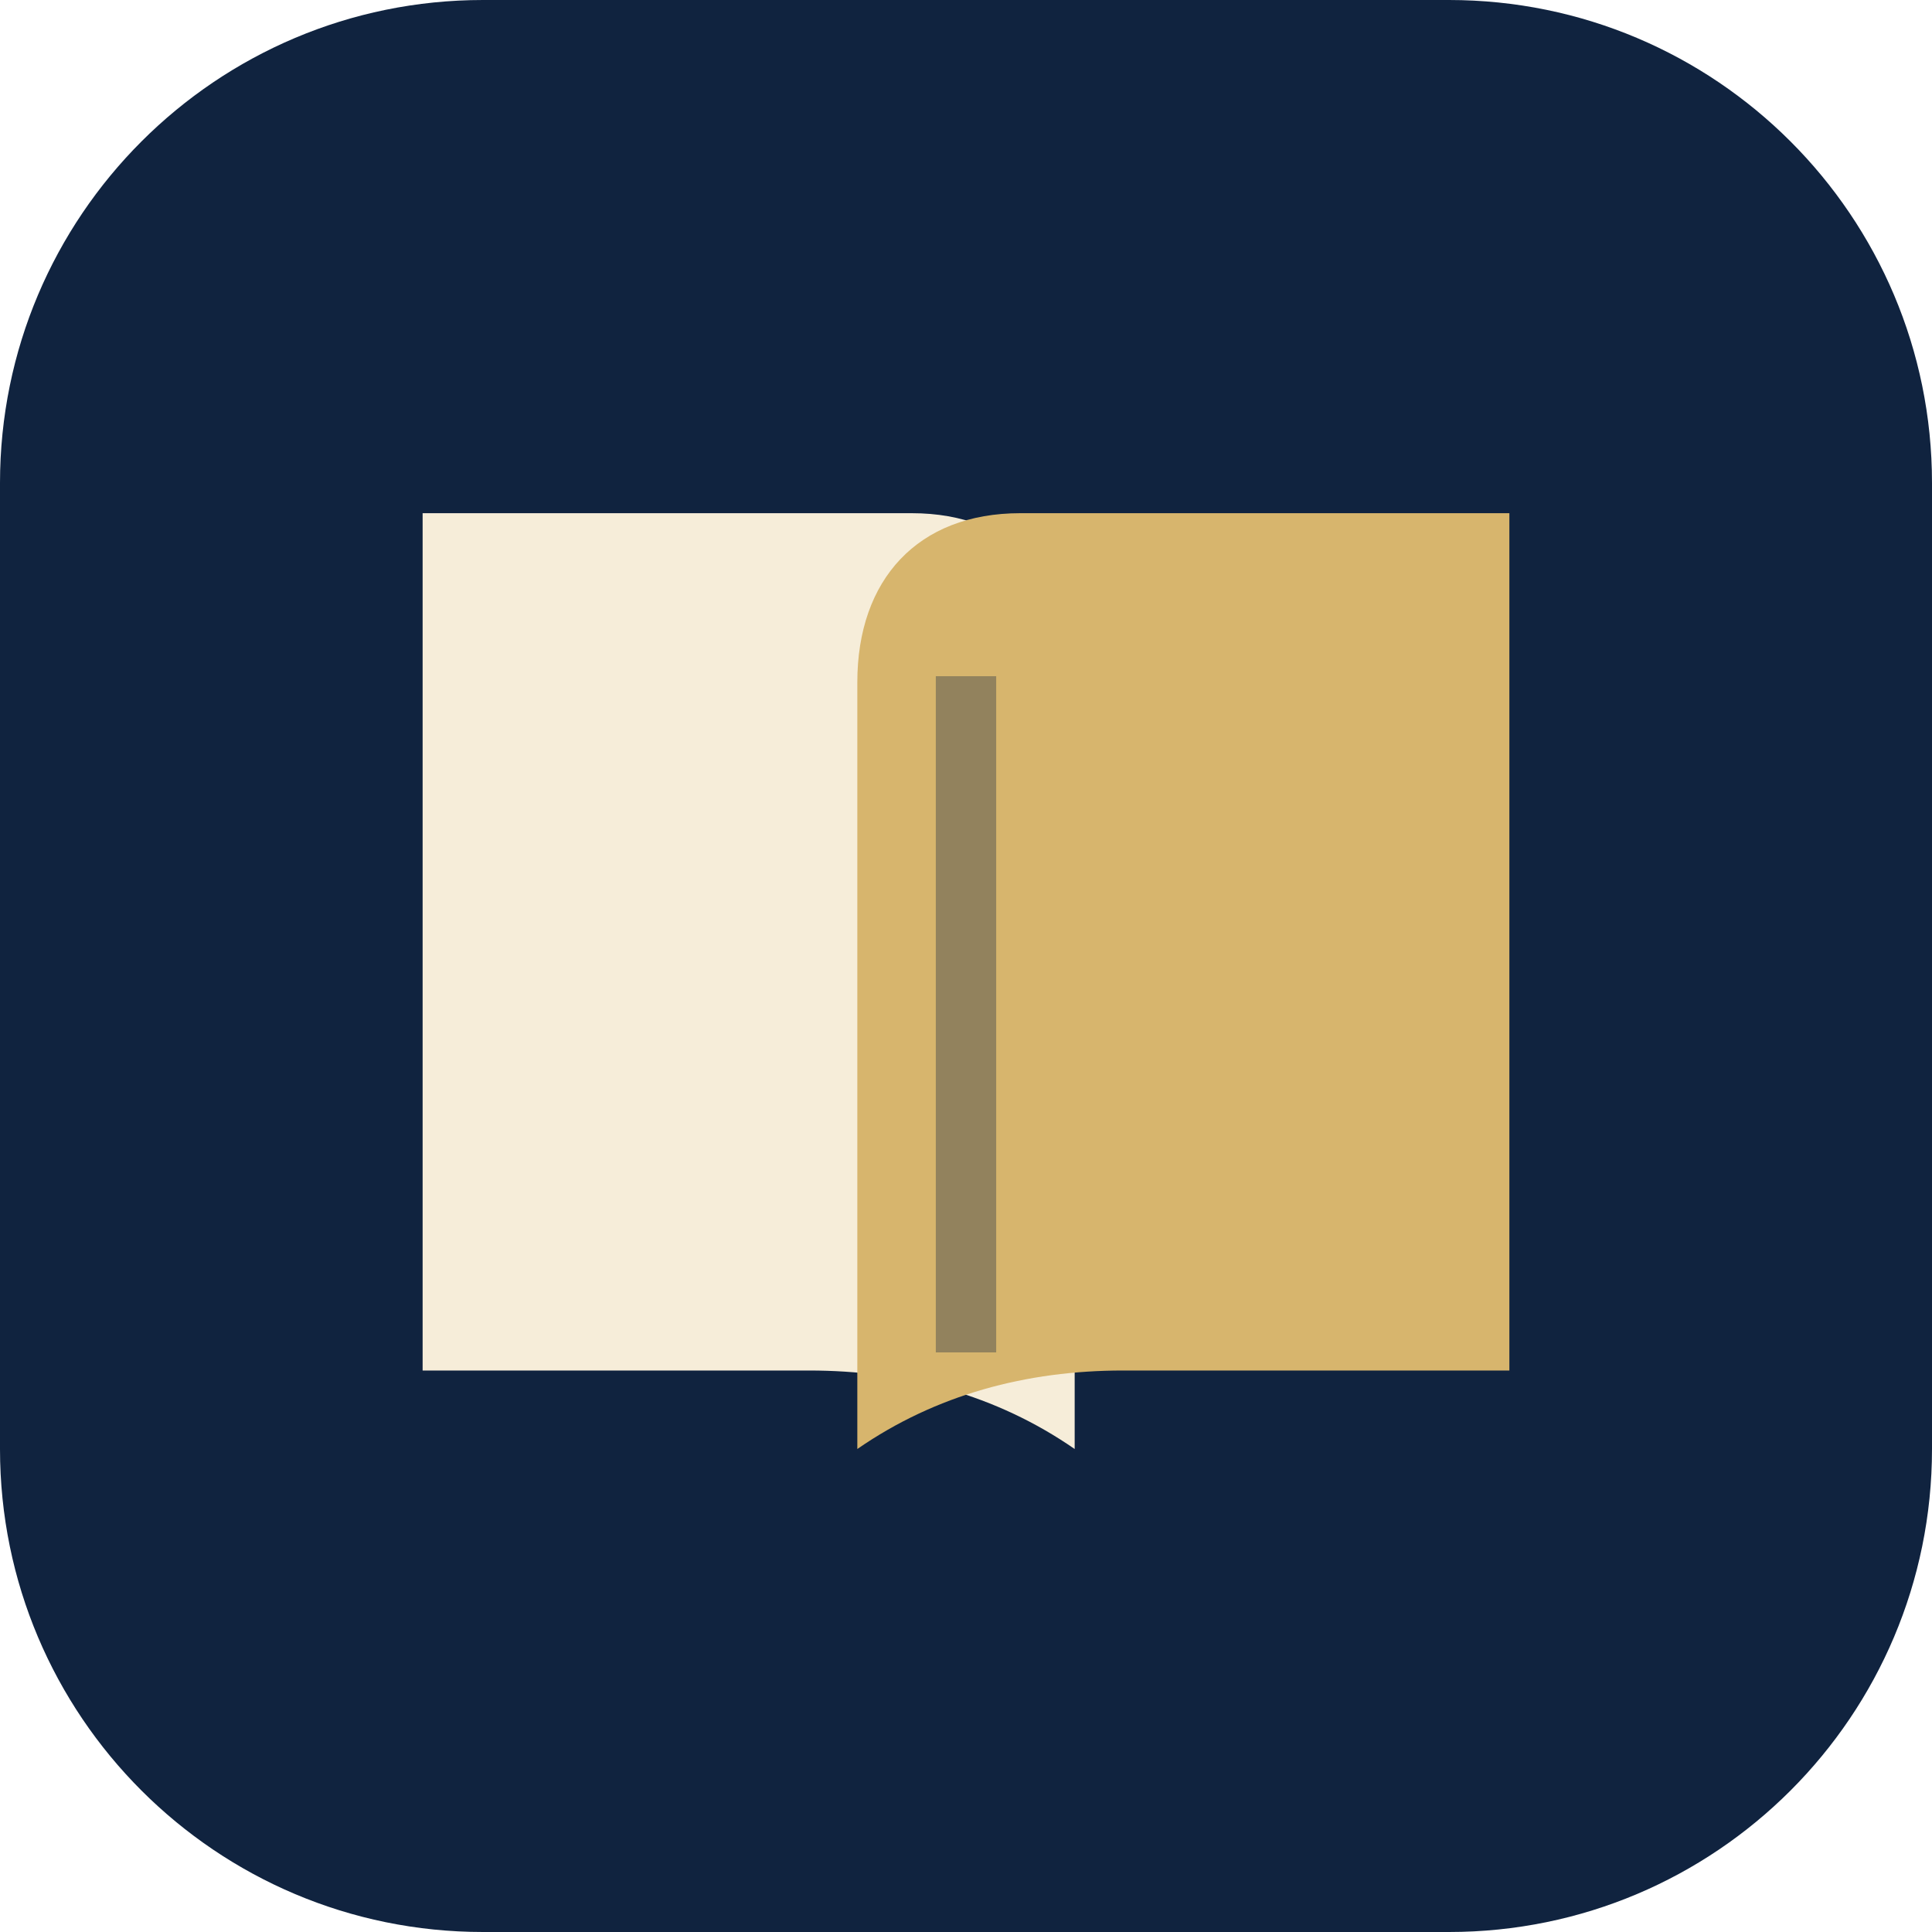
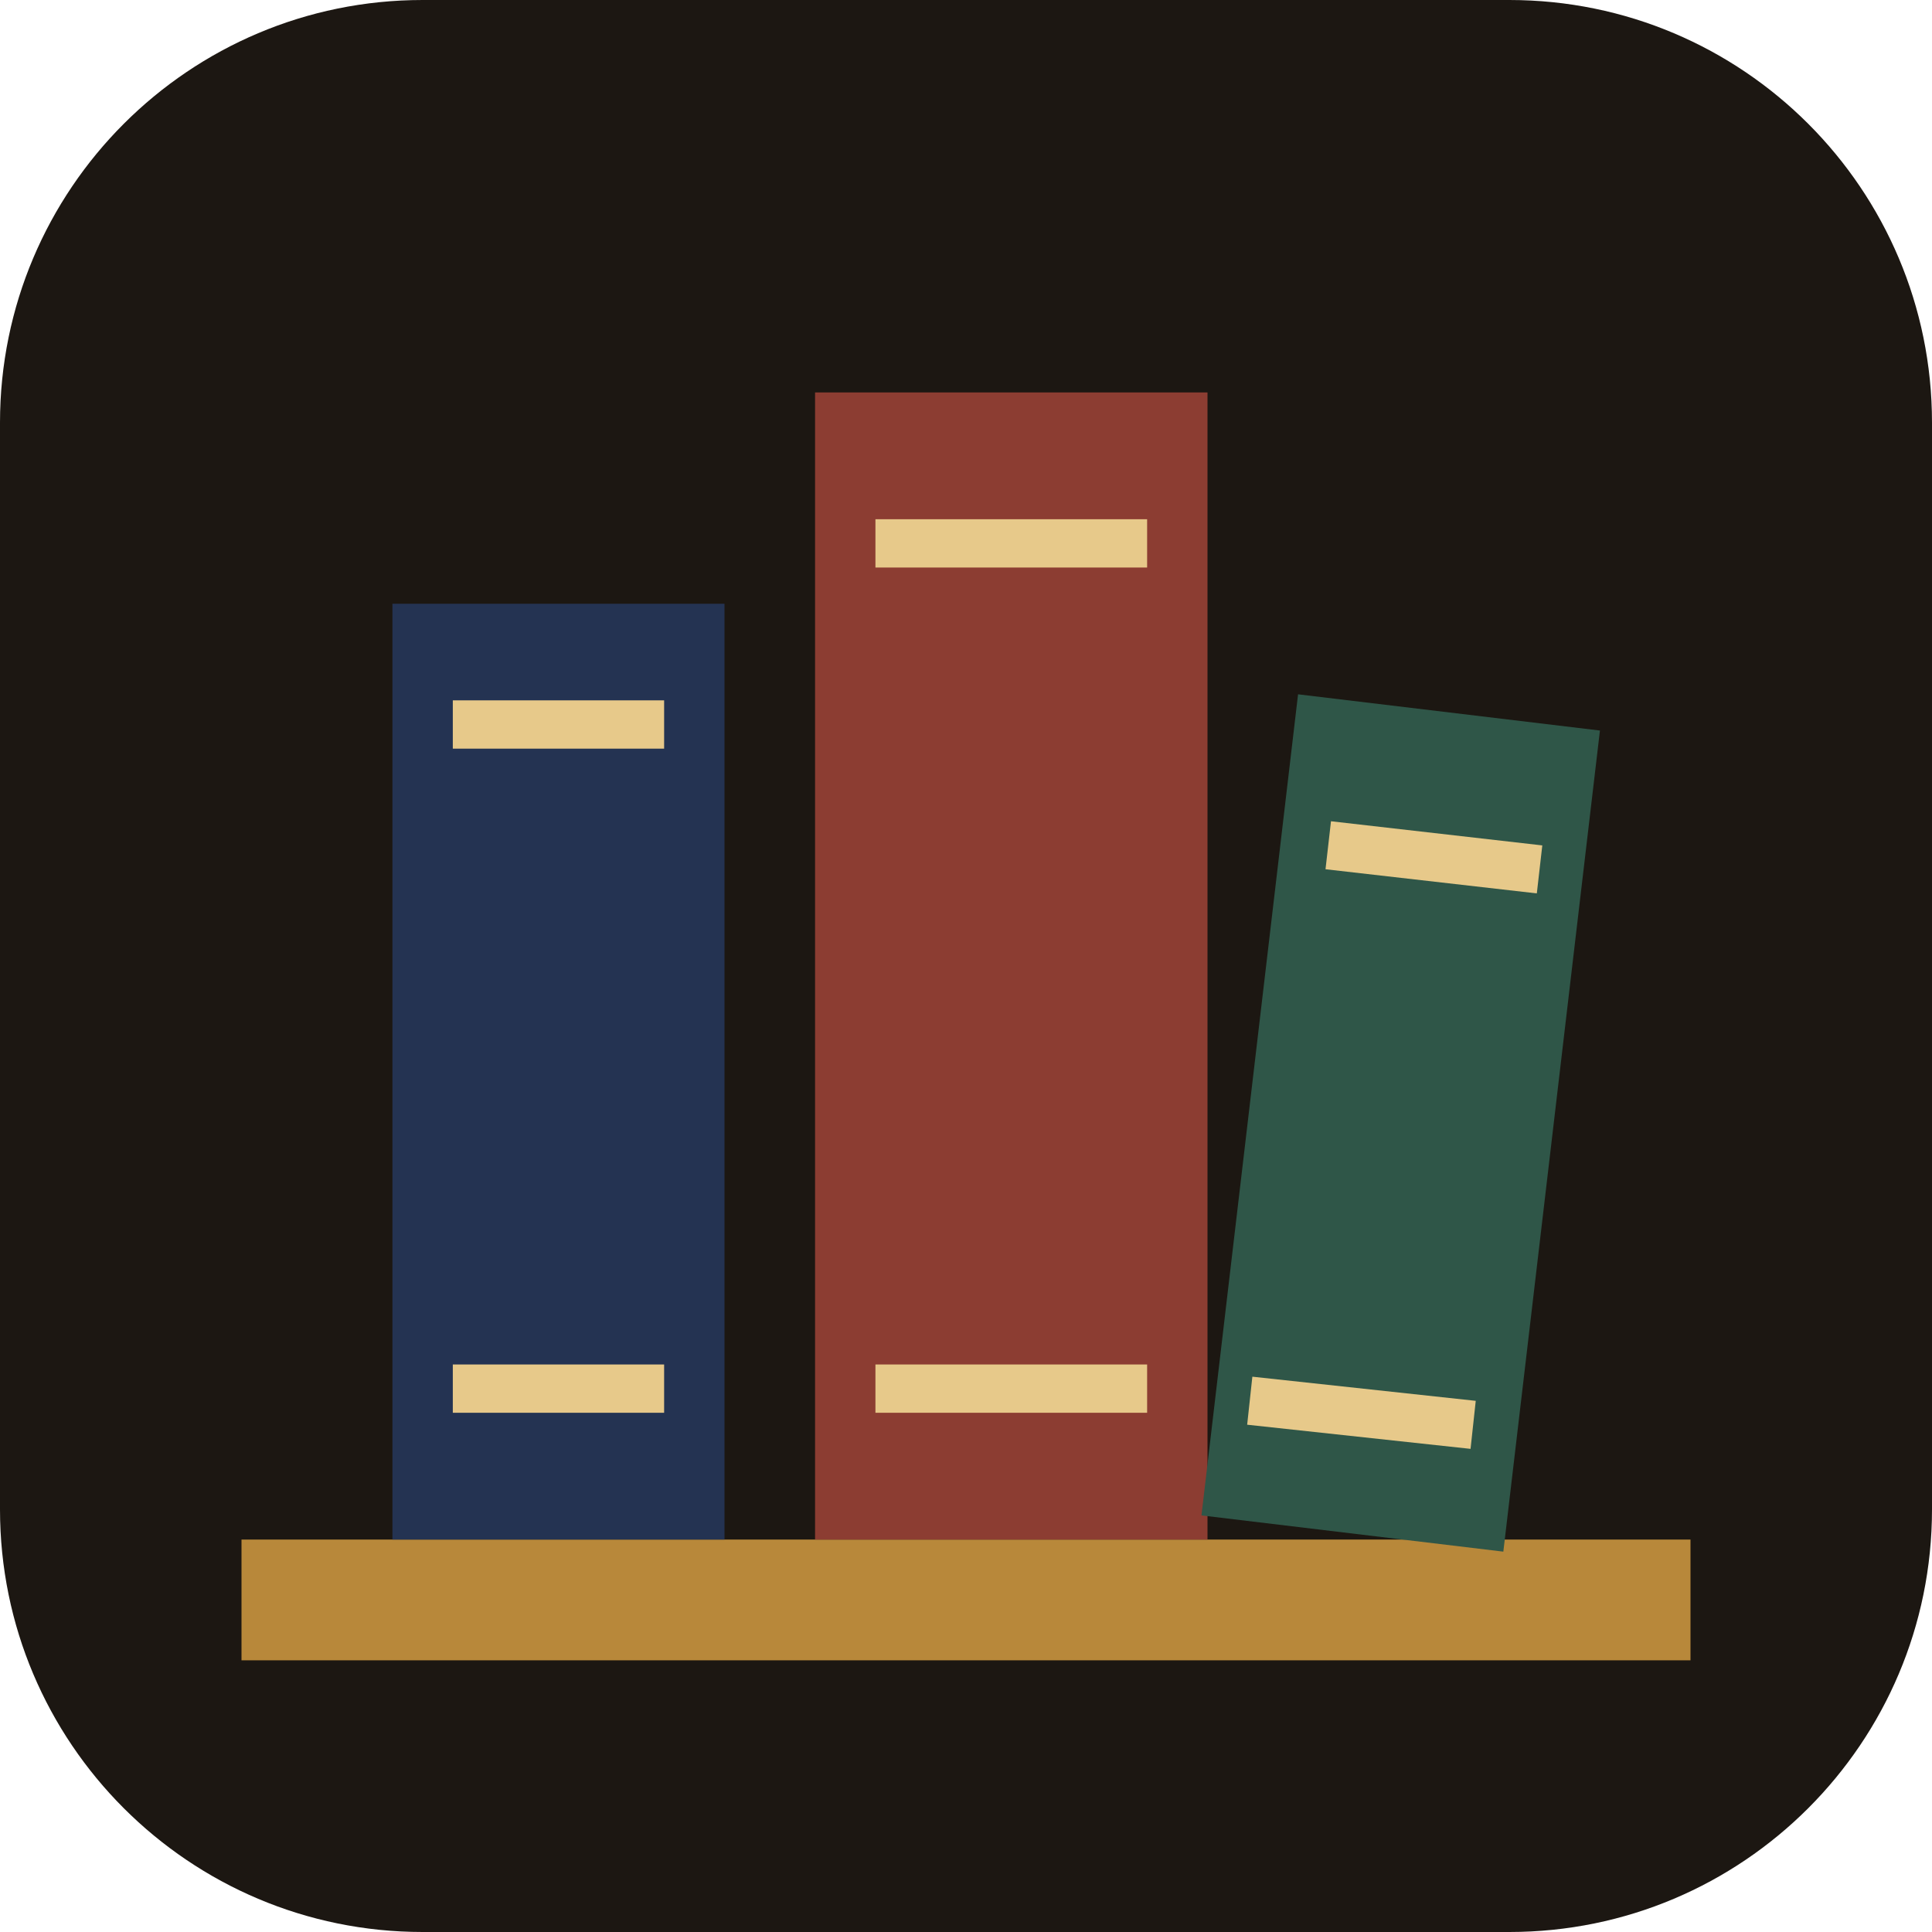
<svg xmlns="http://www.w3.org/2000/svg" viewBox="0 0 32 32">
-   <rect width="32" height="32" rx="8" fill="#10233f" />
-   <path d="M7 8.5h8.1c1.7 0 2.7 1.1 2.7 2.8V24c-1.3-.9-2.8-1.3-4.4-1.3H7V8.5z" fill="#f6edd9" />
-   <path d="M25 8.5h-8.1c-1.7 0-2.7 1.1-2.7 2.8V24c1.3-.9 2.8-1.3 4.4-1.3H25V8.5z" fill="#d7b56d" />
-   <path d="M16 11.2v11.2" stroke="#10233f" stroke-width="1" opacity=".35" />
+   <rect width="32" height="32" rx="7" fill="#1c1712" />
+   <path d="M4 25.5h24v2H4z" fill="#b8883a" />
+   <path d="M6.5 10h5.5v15.5H6.5z" fill="#243352" />
+   <path d="M7.5 12h3.5M7.5 23h3.5" stroke="#e7c98a" stroke-width=".8" />
+   <path d="M13.5 6.5h6.5v19h-6.5z" fill="#8c3d32" />
+   <path d="M14.5 9h4.5M14.5 23h4.5" stroke="#e7c98a" stroke-width=".8" />
+   <path d="m21.5 11.5 5 .6-1.6 13.6-5-.6z" fill="#2f5648" />
+   <path d="m22 14 3.5.4m-4.8 8.8 3.7.4" stroke="#e7c98a" stroke-width=".8" />
</svg>
